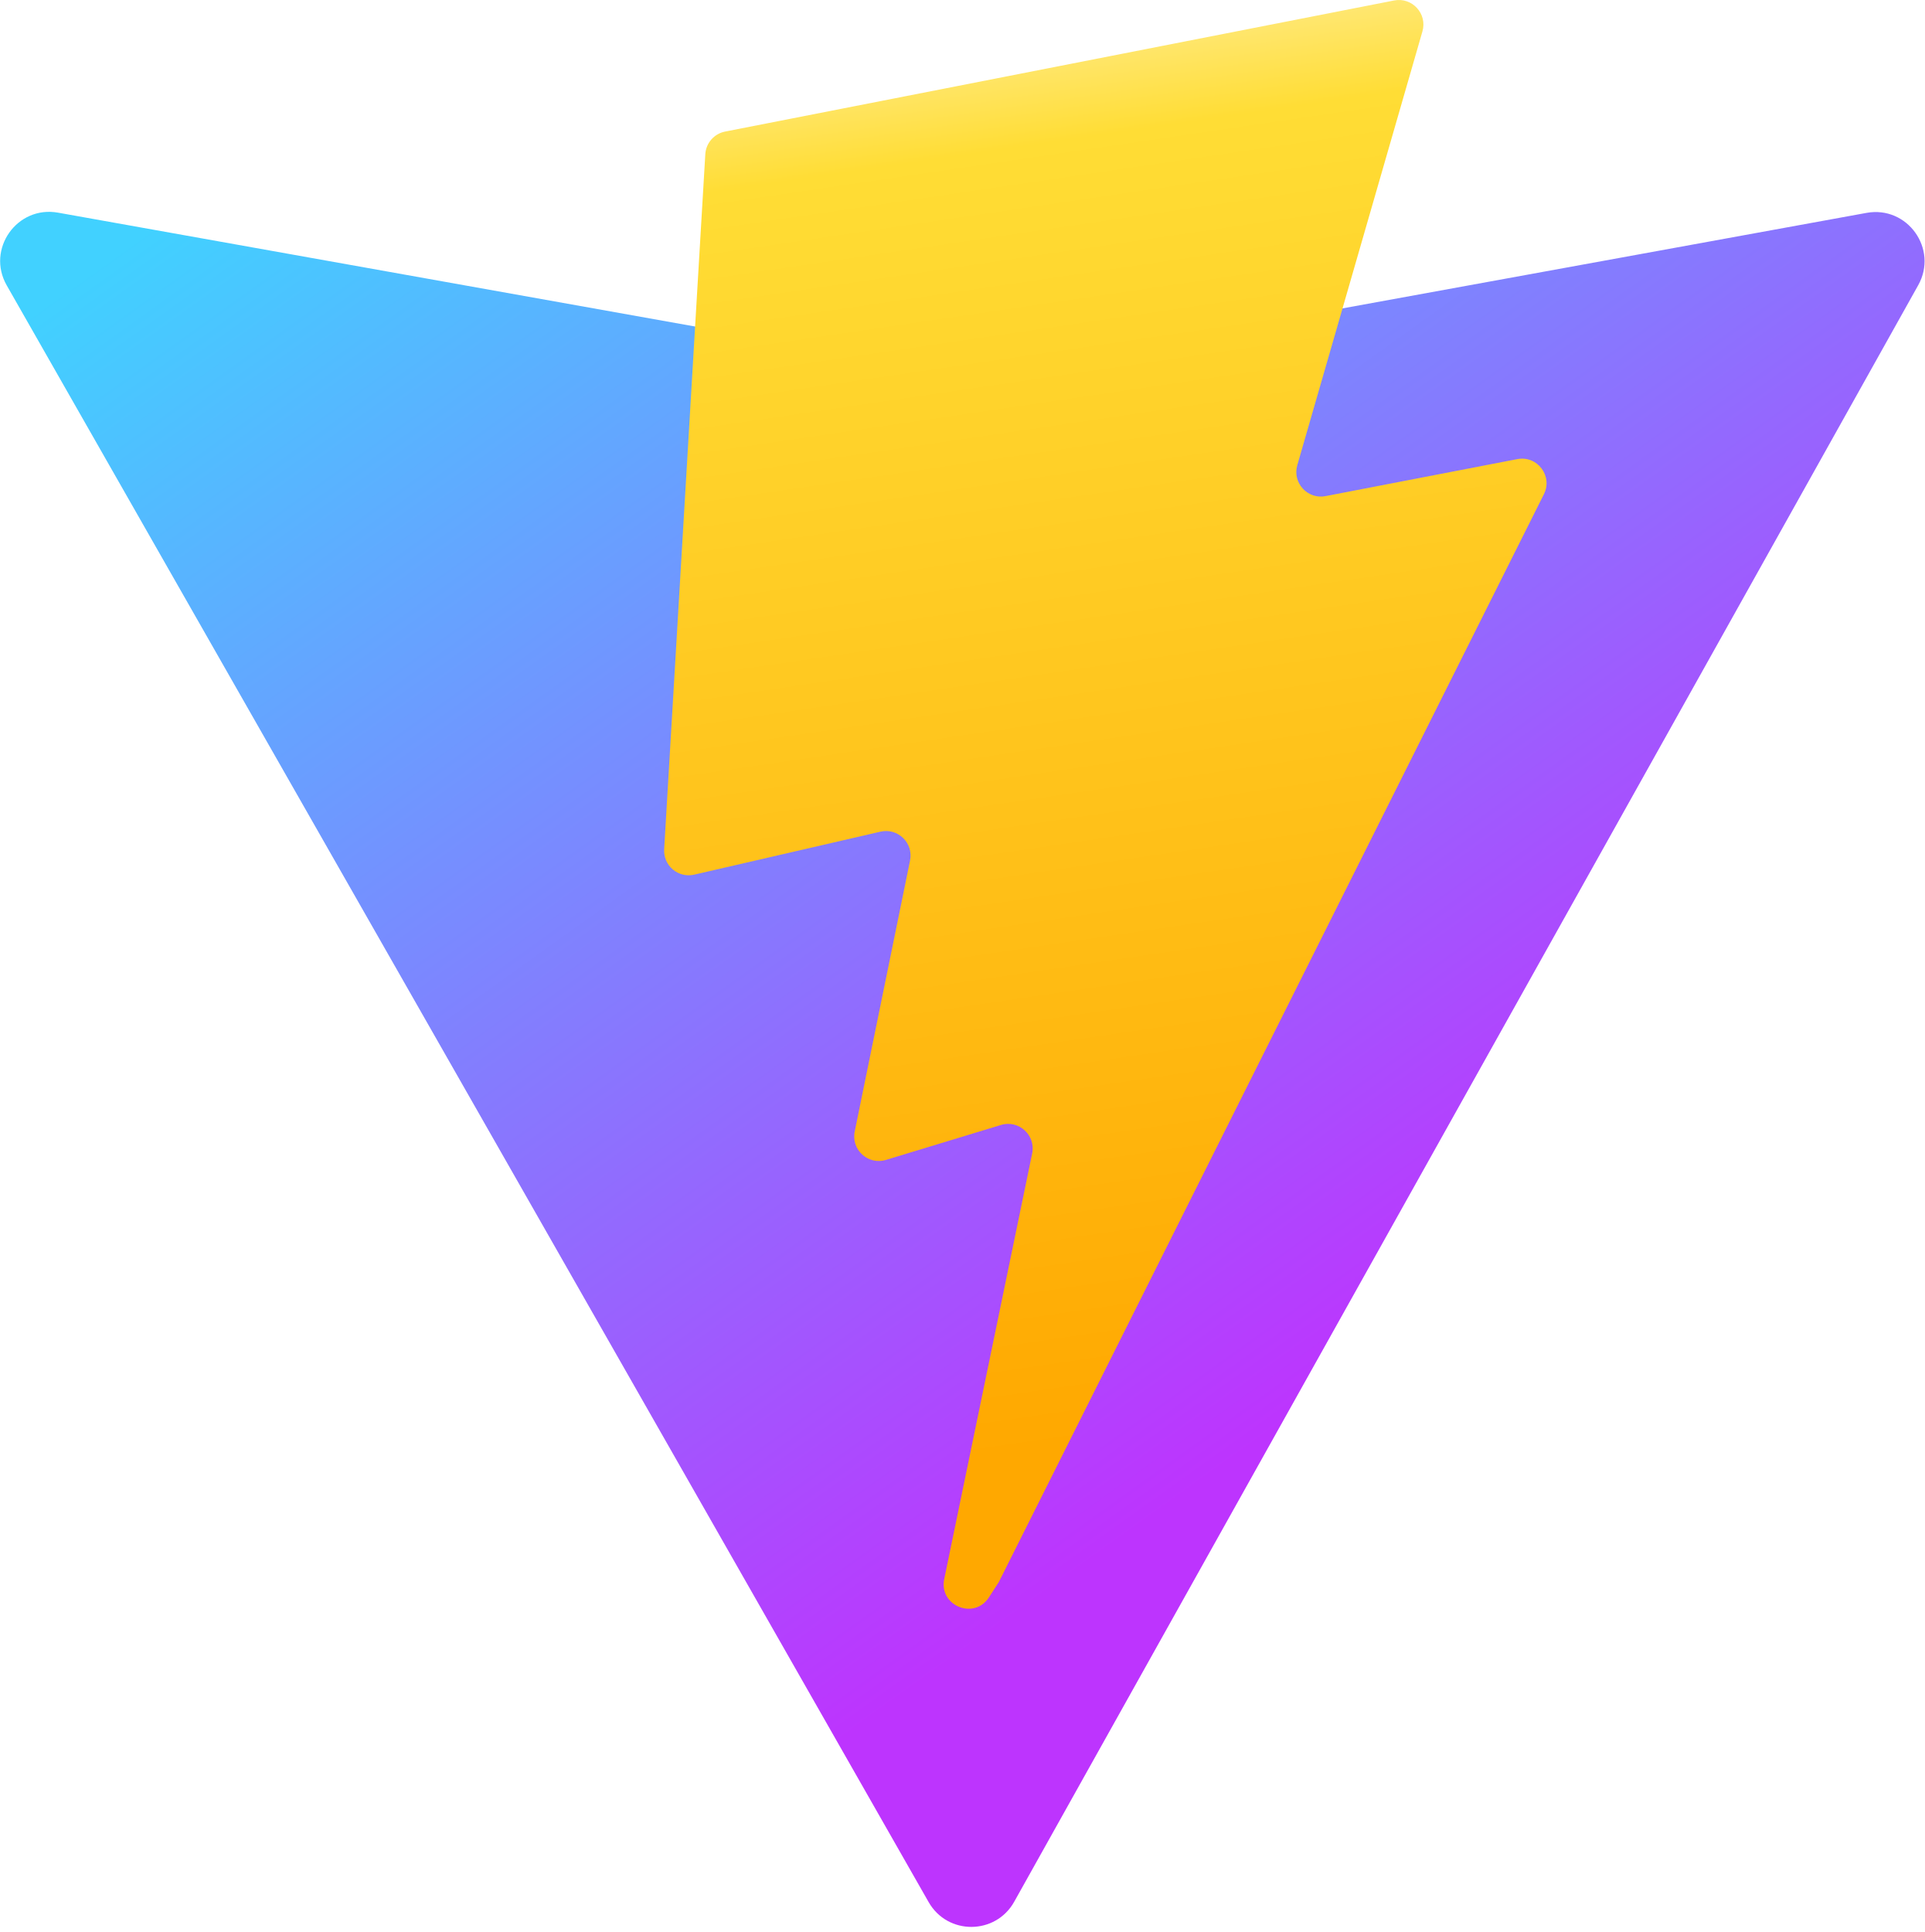
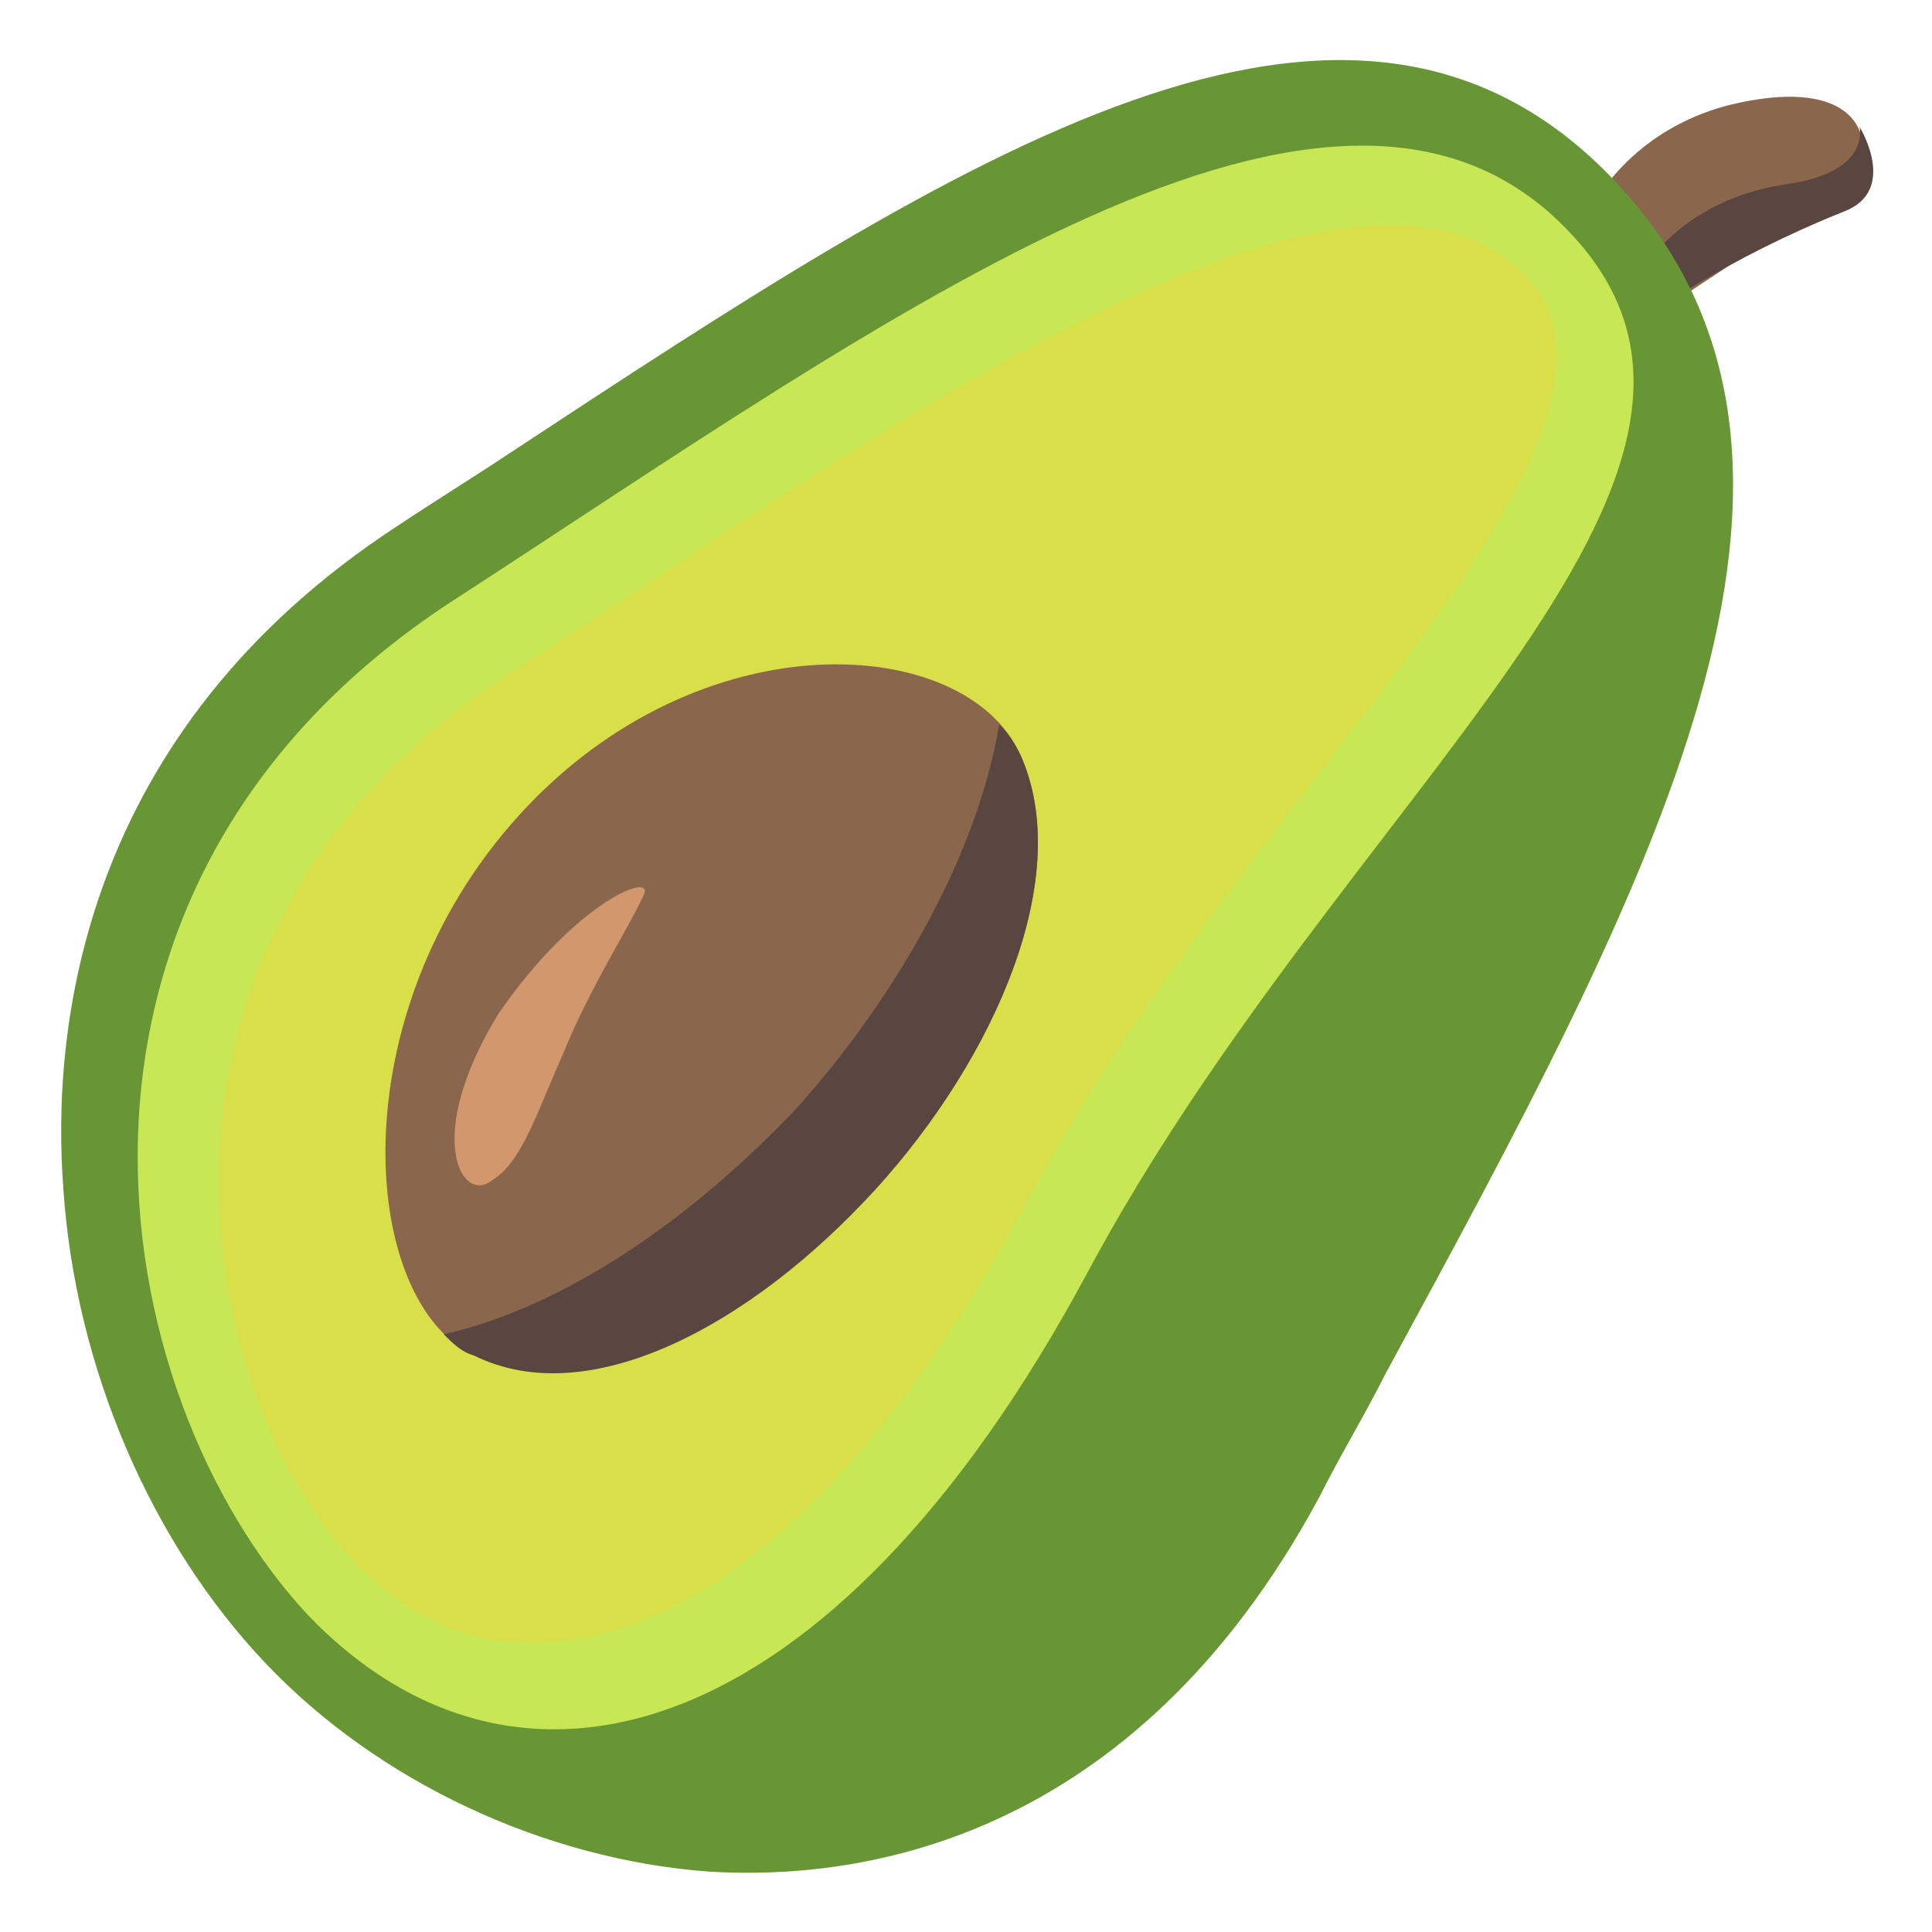
- <svg xmlns="http://www.w3.org/2000/svg" aria-hidden="true" role="img" class="iconify iconify--logos" width="31.88" height="32" preserveAspectRatio="xMidYMid meet" viewBox="0 0 256 257">
-   <defs>
-     <linearGradient id="IconifyId1813088fe1fbc01fb466" x1="-.828%" x2="57.636%" y1="7.652%" y2="78.411%">
-       <stop offset="0%" stop-color="#41D1FF" />
-       <stop offset="100%" stop-color="#BD34FE" />
-     </linearGradient>
-     <linearGradient id="IconifyId1813088fe1fbc01fb467" x1="43.376%" x2="50.316%" y1="2.242%" y2="89.03%">
-       <stop offset="0%" stop-color="#FFEA83" />
-       <stop offset="8.333%" stop-color="#FFDD35" />
-       <stop offset="100%" stop-color="#FFA800" />
-     </linearGradient>
-   </defs>
-   <path fill="url(#IconifyId1813088fe1fbc01fb466)" d="M255.153 37.938L134.897 252.976c-2.483 4.44-8.862 4.466-11.382.048L.875 37.958c-2.746-4.814 1.371-10.646 6.827-9.67l120.385 21.517a6.537 6.537 0 0 0 2.322-.004l117.867-21.483c5.438-.991 9.574 4.796 6.877 9.62Z" />
-   <path fill="url(#IconifyId1813088fe1fbc01fb467)" d="M185.432.063L96.44 17.501a3.268 3.268 0 0 0-2.634 3.014l-5.474 92.456a3.268 3.268 0 0 0 3.997 3.378l24.777-5.718c2.318-.535 4.413 1.507 3.936 3.838l-7.361 36.047c-.495 2.426 1.782 4.5 4.151 3.78l15.304-4.649c2.372-.72 4.652 1.36 4.15 3.788l-11.698 56.621c-.732 3.542 3.979 5.473 5.943 2.437l1.313-2.028l72.516-144.72c1.215-2.423-.88-5.186-3.54-4.672l-25.505 4.922c-2.396.462-4.435-1.77-3.759-4.114l16.646-57.705c.677-2.35-1.37-4.583-3.769-4.113Z" />
+ <svg xmlns="http://www.w3.org/2000/svg" viewBox="0 0 64 64" aria-hidden="true" role="img" class="iconify iconify--emojione" preserveAspectRatio="xMidYMid meet" fill="#000000">
+   <g id="SVGRepo_bgCarrier" stroke-width="0" />
+   <g id="SVGRepo_tracerCarrier" stroke-linecap="round" stroke-linejoin="round" />
+   <g id="SVGRepo_iconCarrier">
+     <path d="M52.2 7.9l2.5 2.6L60 7c2.2-.3 3.2-5-2.8-3.5c-1.5.4-3.8 1.5-5 4.4" fill="#89664c"> </path>
+     <path d="M61.1 7c1.8-.7.5-2.8.5-2.8s.4 1.5-2.4 1.9c-4.1.6-5.2 3.6-5.2 3.6l.7.7s2.4-1.8 6.4-3.4" fill="#594640"> </path>
+     <path d="M53.5 6c8.8 9.3 1.2 23.3-7.6 39.5c-.7 1.4-1.5 2.7-2.2 4.1C37.5 61.1 28.4 62.3 23.5 62c-5.5-.4-11-3-14.7-6.9c-3.8-4-6.3-9.8-6.7-15.7c-.4-5.2.5-15.1 11.1-22c1.2-.8 2.5-1.6 3.7-2.4C31.8 5.2 44.7-3.3 53.5 6" fill="#699635"> </path>
+     <g fill="#c7e755">
+       <path d="M15 19.9C29.5 10.5 44.3-.5 52 7.7c7.7 8.1-7.5 18.6-16 34.5C27.5 58 17.1 60.7 10.2 53.5C3.4 46.2.4 29.4 15 19.9"> </path>
+       <path d="M11.8 51.8c1.6 1.6 3.3 2.5 5.3 2.6c5.5.4 11.6-4.8 16.7-14.2c2.9-5.5 6.6-10.3 9.9-14.6c5.2-6.7 10-13.1 6.9-16.4c-5.3-5.6-19 3.4-30 10.7c-1.2.8-2.5 1.6-3.7 2.4c-9.1 5.9-9.9 14-9.6 18.3c.3 4.4 2 8.6 4.5 11.2"> </path>
+     </g>
+     <path d="M11.8 51.8c1.6 1.6 3.3 2.5 5.3 2.6c5.5.4 11.6-4.8 16.7-14.2c2.9-5.5 6.6-10.3 9.9-14.6c5.2-6.7 10-13.1 6.9-16.4c-5.3-5.6-19 3.4-30 10.7c-1.2.8-2.5 1.6-3.7 2.4c-9.1 5.9-9.9 14-9.6 18.3c.3 4.4 2 8.6 4.5 11.2" opacity=".33" fill="#ffce31"> </path>
+     <path d="M17.2 27c6-6.6 14.8-6 16.6-2c1.8 4-.8 10-4.8 14.4c-4.1 4.4-9.6 7.3-13.3 5.5c-3.8-1.8-4.5-11.3 1.5-17.9" fill="#89664c"> </path>
+     <path d="M16.5 33.6c2.6-3.8 5.3-4.8 4.8-3.9c-.4.9-1.8 3.1-2.6 5.1c-.9 2-1.4 3.7-2.4 4.3c-1 .8-2.3-1.4.2-5.5" fill="#d3976e"> </path>
+     <path d="M26.4 36.7c-3.5 3.7-7.7 6.6-11.7 7.5c.3.3.6.6 1 .7c3.8 1.9 9.2-1 13.3-5.5C33 35 35.6 29 33.8 25c-.2-.4-.4-.7-.7-1c-.7 4.2-3.3 8.9-6.7 12.7" fill="#594640"> </path>
+   </g>
</svg>
